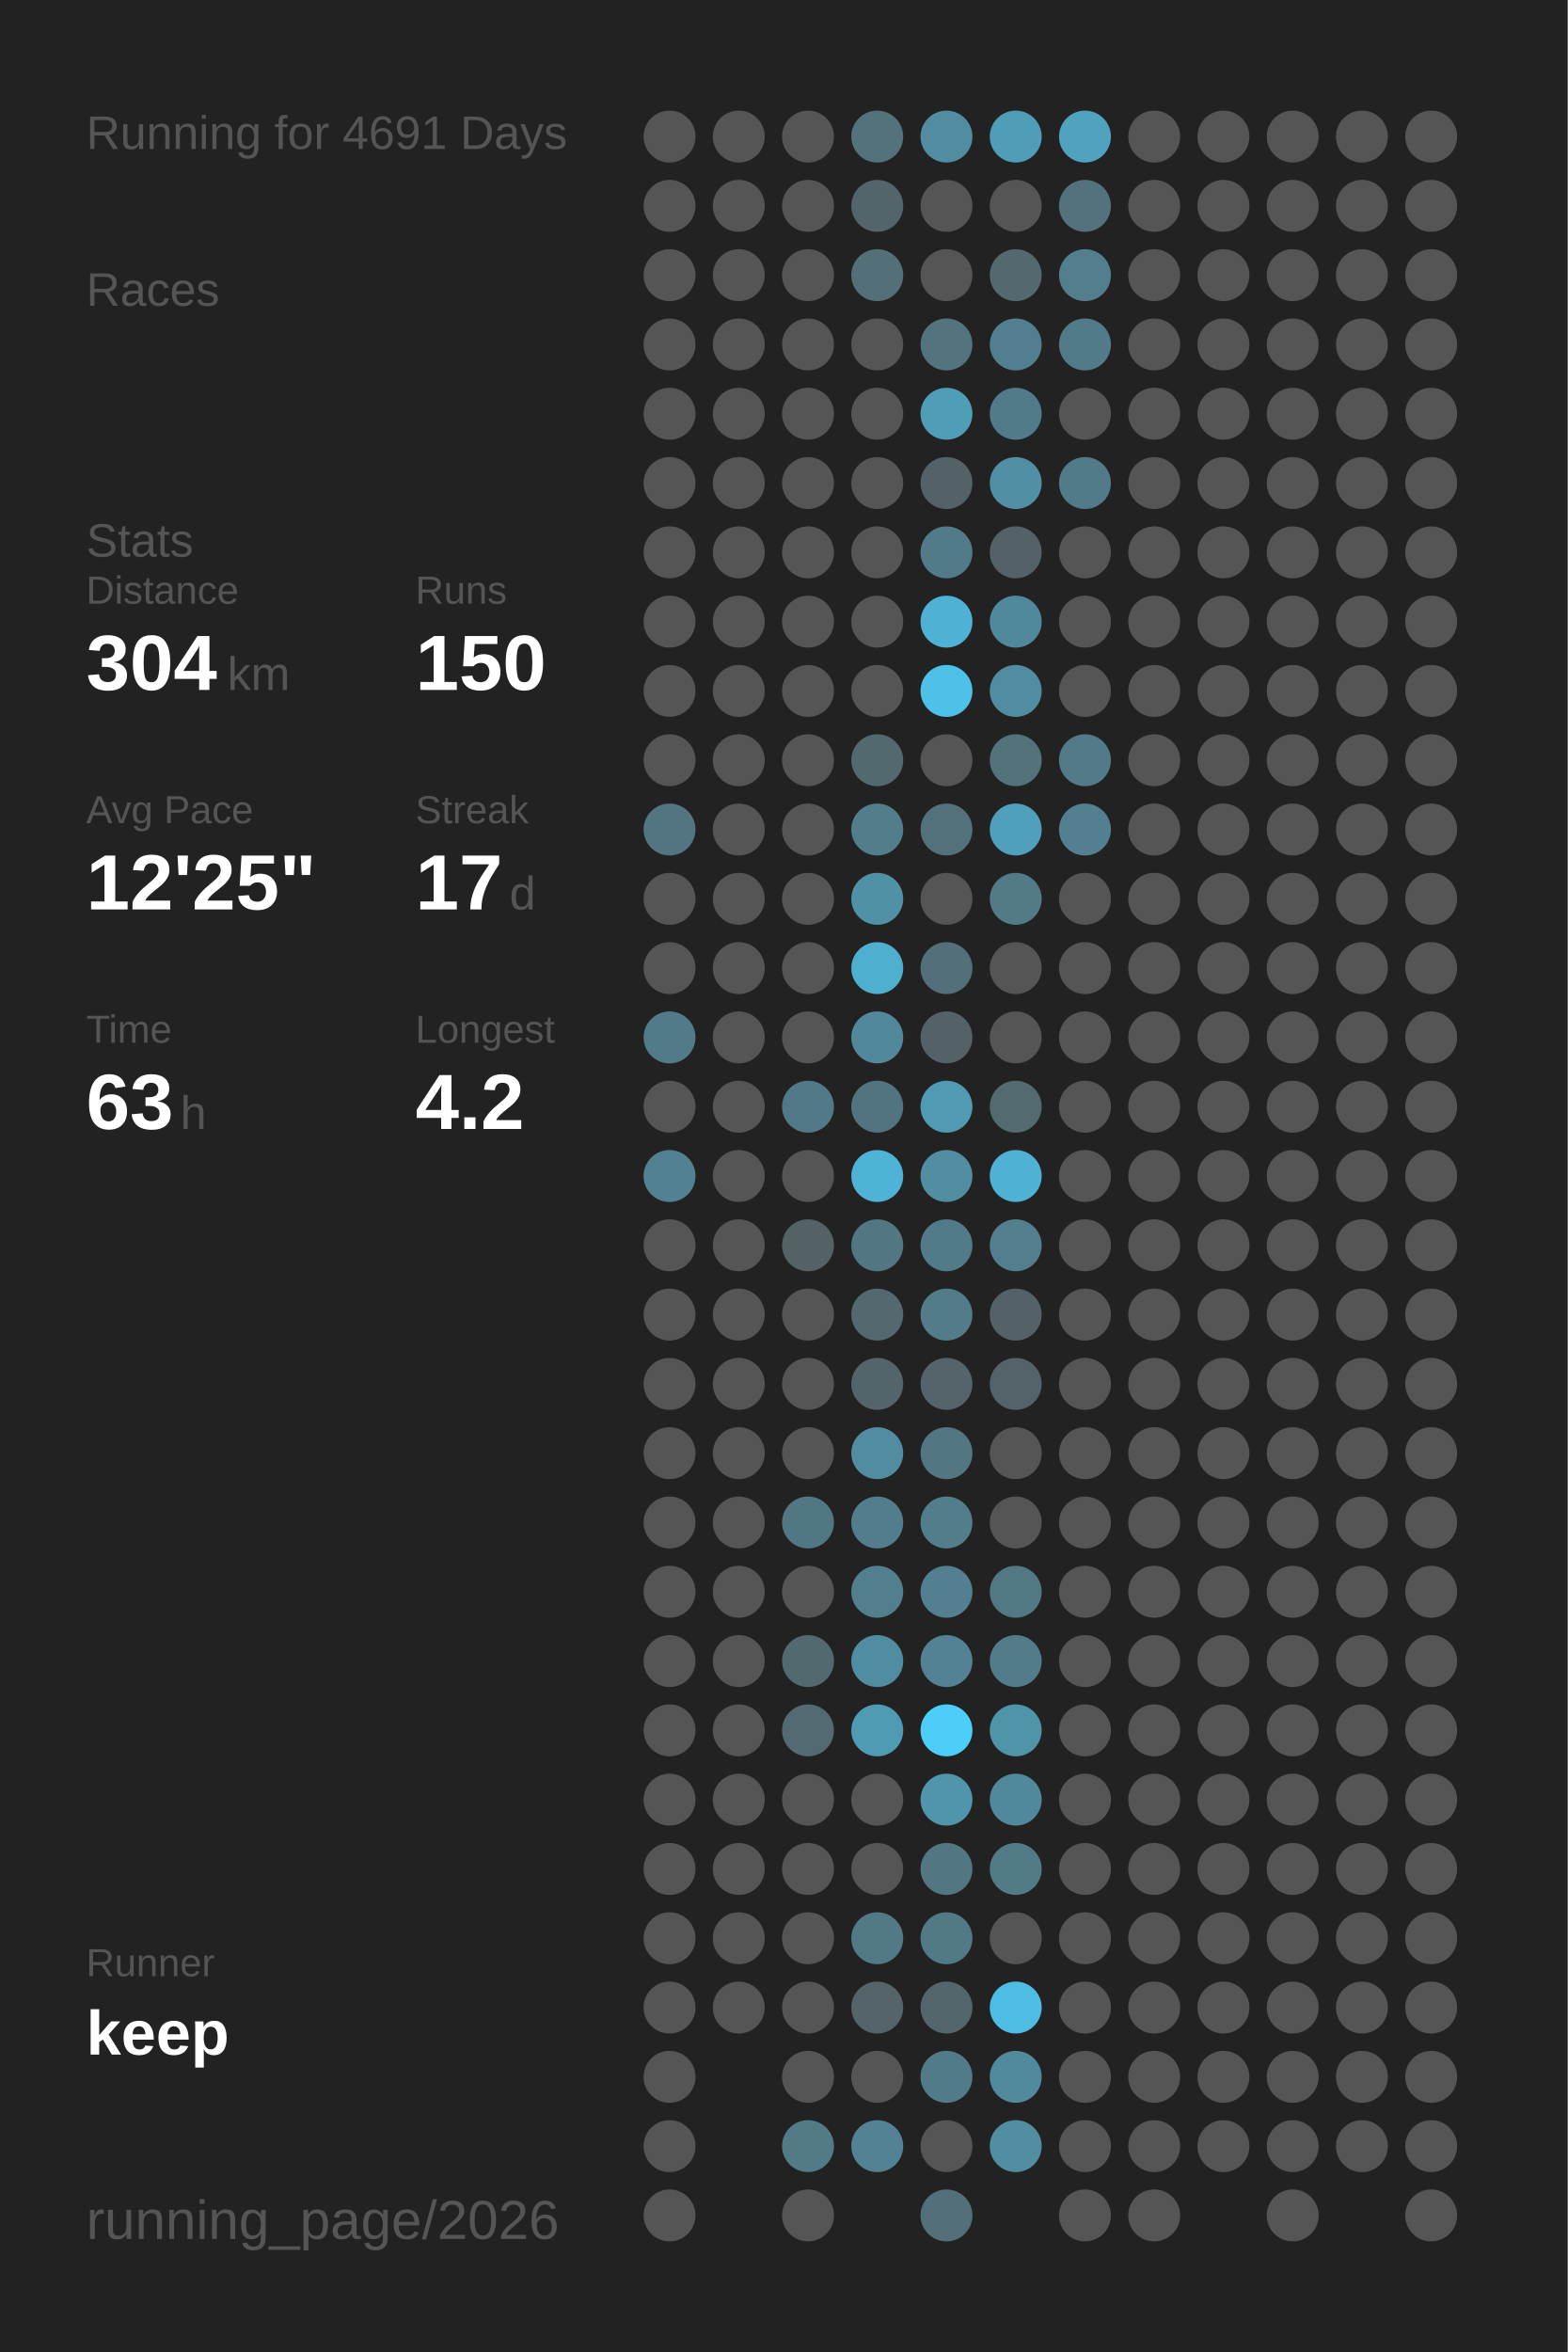
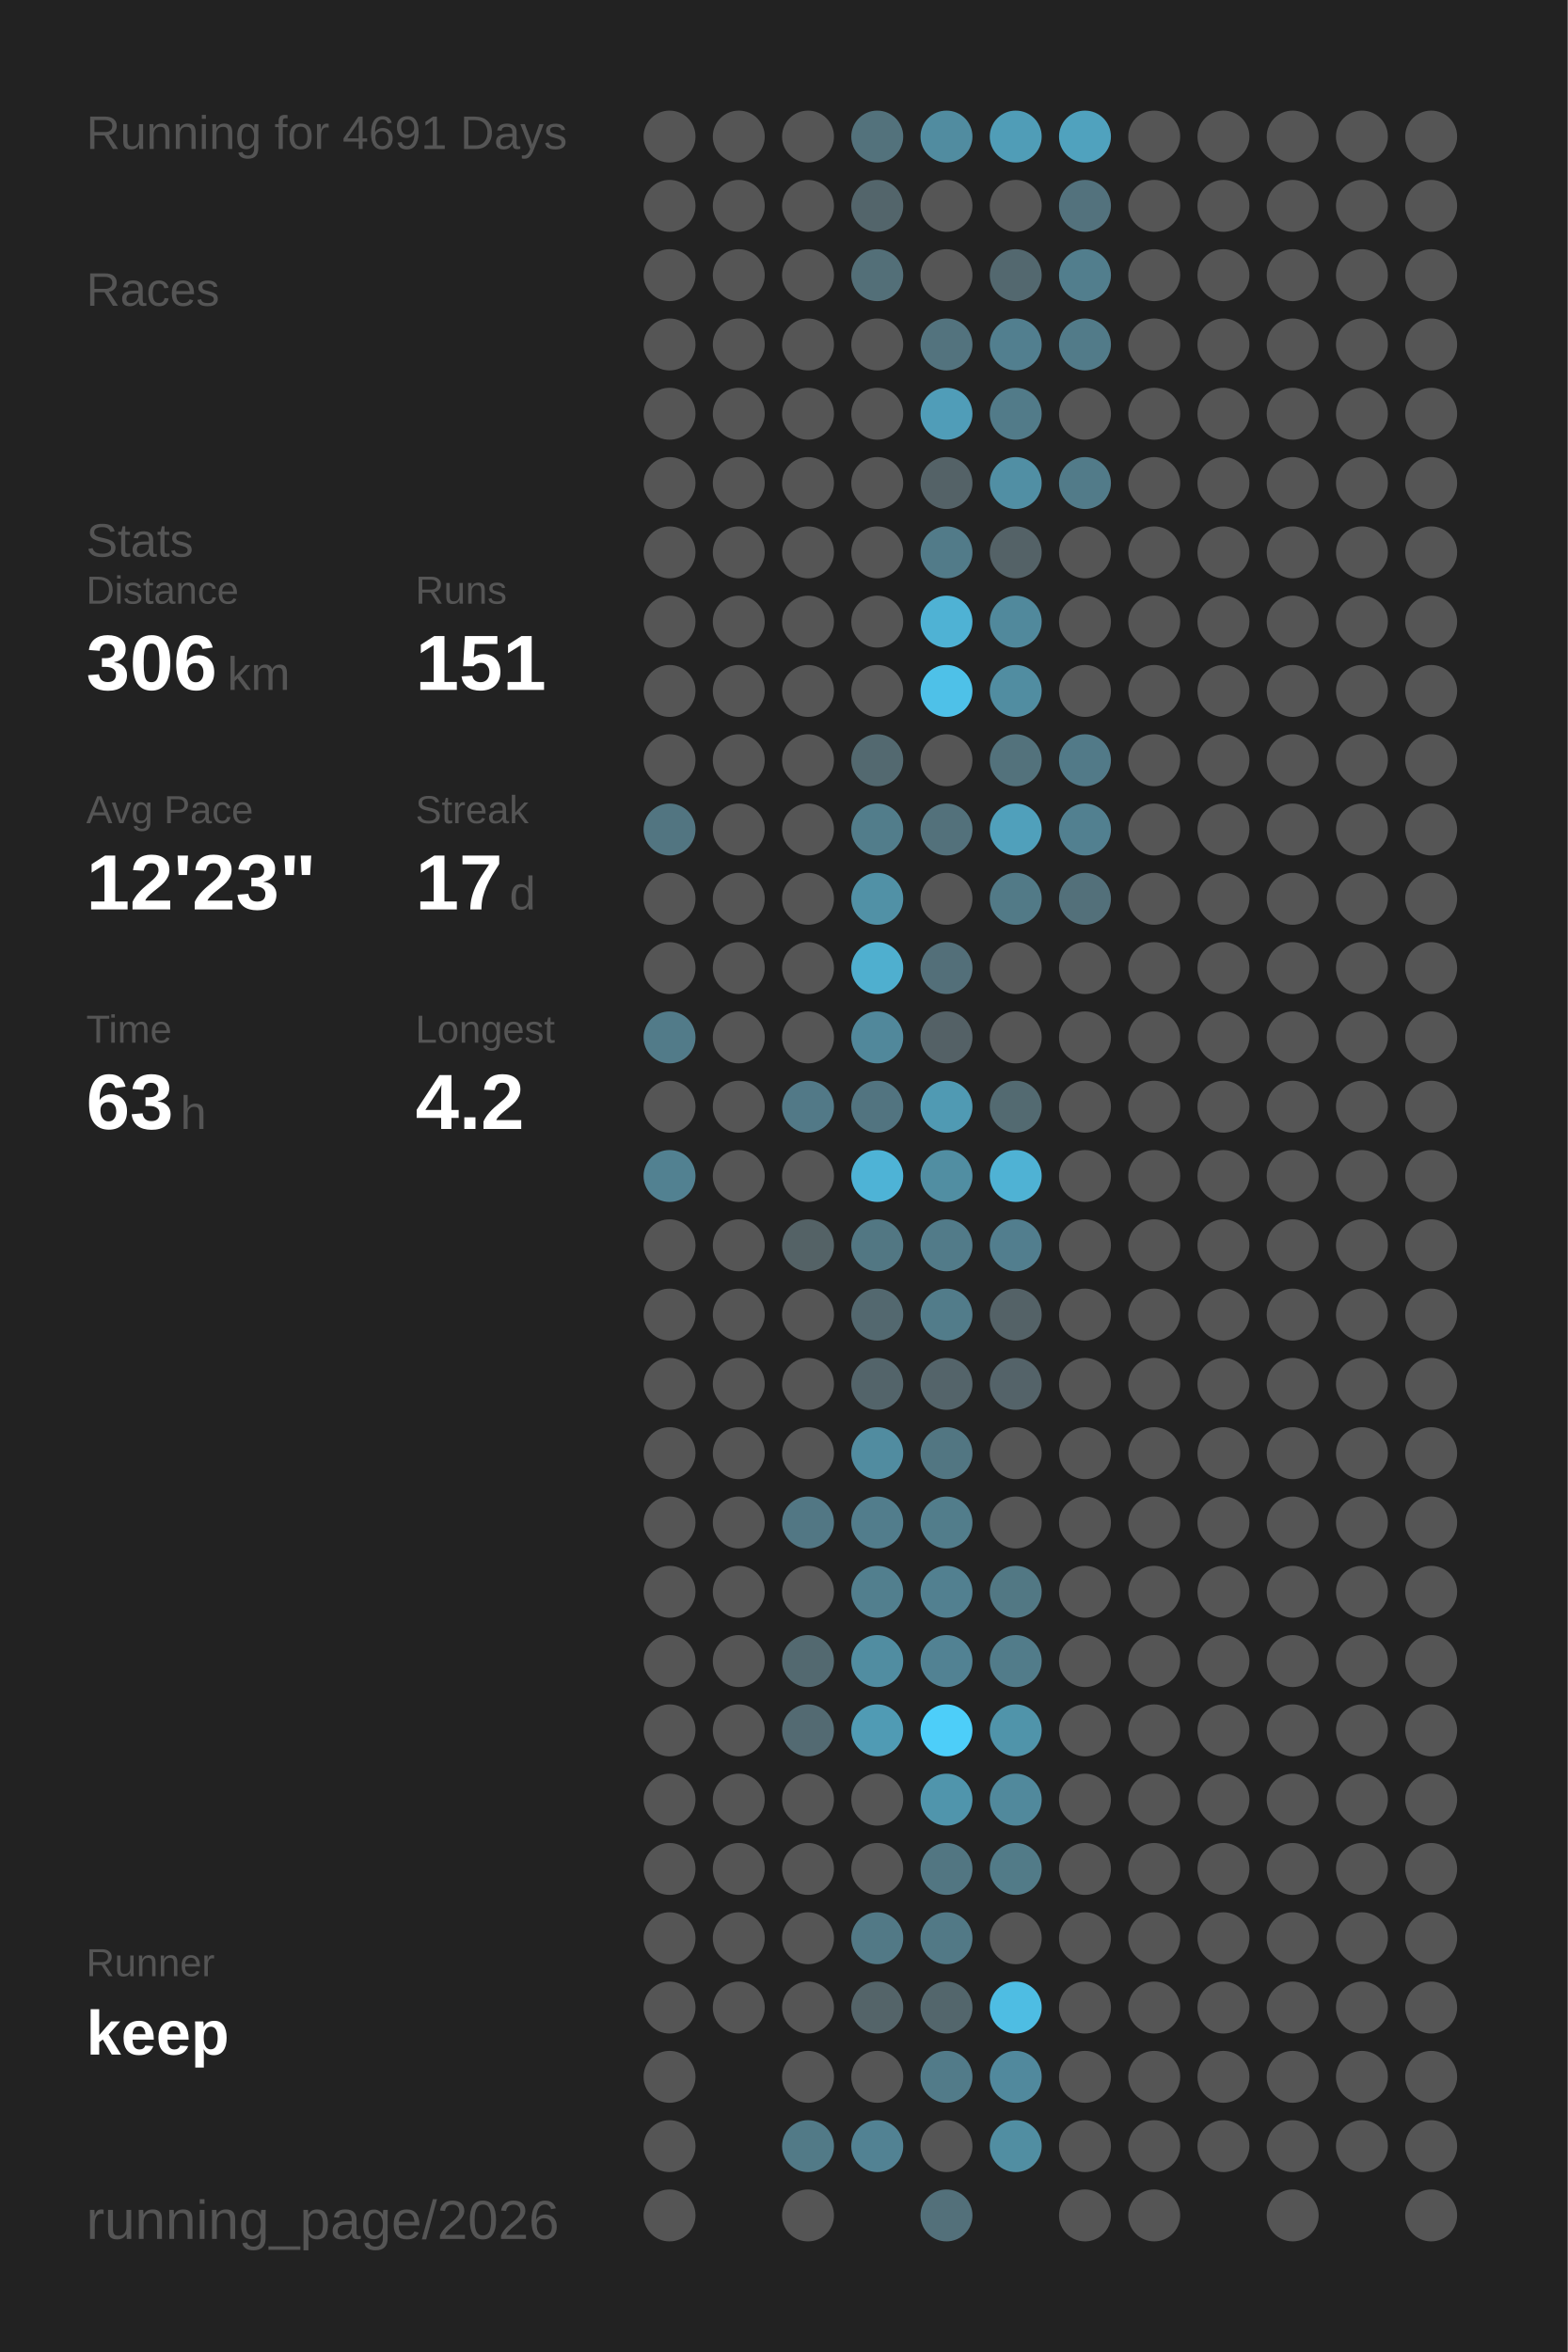
<svg xmlns="http://www.w3.org/2000/svg" baseProfile="full" height="300mm" version="1.1" viewBox="0,0,200,300" width="200mm">
  <defs />
  <rect fill="#222222" height="300" width="200" x="0" y="0" />
  <text fill="#555555" style="font-size:6px; font-family:Arial;" x="11" y="19">Running for 4691 Days</text>
  <text fill="#555555" style="font-size:6px; font-family:Arial;" x="11" y="39">Races</text>
  <text fill="#555555" style="font-size:6px; font-family:Arial;" x="11" y="71">Stats</text>
  <text fill="#555555" style="font-size:5px; font-family:Arial;" x="11" y="77">Distance</text>
-   <text fill="#FFFFFF" style="font-size:10px; font-family:Arial; font-weight:bold;" x="11" y="88">304</text>
+   <text fill="#FFFFFF" style="font-size:10px; font-family:Arial; font-weight:bold;" x="11" y="88">306</text>
  <text fill="#555555" style="font-size:6px; font-family:Arial;" x="29" y="88">km</text>
  <text fill="#555555" style="font-size:5px; font-family:Arial;" x="53" y="77">Runs</text>
-   <text fill="#FFFFFF" style="font-size:10px; font-family:Arial; font-weight:bold;" x="53" y="88">150</text>
+   <text fill="#FFFFFF" style="font-size:10px; font-family:Arial; font-weight:bold;" x="53" y="88">151</text>
  <text fill="#555555" style="font-size:5px; font-family:Arial;" x="11" y="105">Avg Pace</text>
-   <text fill="#FFFFFF" style="font-size:10px; font-family:Arial; font-weight:bold;" x="11" y="116">12'25"</text>
+   <text fill="#FFFFFF" style="font-size:10px; font-family:Arial; font-weight:bold;" x="11" y="116">12'23"</text>
  <text fill="#555555" style="font-size:5px; font-family:Arial;" x="53" y="105">Streak</text>
  <text fill="#FFFFFF" style="font-size:10px; font-family:Arial; font-weight:bold;" x="53" y="116">17</text>
  <text fill="#555555" style="font-size:6px; font-family:Arial;" x="65" y="116">d</text>
  <text fill="#555555" style="font-size:5px; font-family:Arial;" x="11" y="133">Time</text>
  <text fill="#FFFFFF" style="font-size:10px; font-family:Arial; font-weight:bold;" x="11" y="144">63</text>
  <text fill="#555555" style="font-size:6px; font-family:Arial;" x="23" y="144">h</text>
  <text fill="#555555" style="font-size:5px; font-family:Arial;" x="53" y="133">Longest</text>
  <text fill="#FFFFFF" style="font-size:10px; font-family:Arial; font-weight:bold;" x="53" y="144">4.2</text>
  <text fill="#555555" style="font-size:5px; font-family:Arial;" x="11" y="252.065">Runner</text>
  <text fill="#FFFFFF" style="font-size:8px; font-family:Arial; font-weight:bold;" x="11" y="262.065">keep</text>
  <text fill="#555555" style="font-size:7px; font-family:Arial;" x="11" y="285.581">running_page/2026</text>
  <circle cx="85.417" cy="17.419" fill="#555555" r="3.312" />
  <circle cx="85.417" cy="26.258" fill="#555555" r="3.312" />
  <circle cx="85.417" cy="35.097" fill="#555555" r="3.312" />
  <circle cx="85.417" cy="43.935" fill="#555555" r="3.312" />
  <circle cx="85.417" cy="52.774" fill="#555555" r="3.312" />
  <circle cx="85.417" cy="61.613" fill="#555555" r="3.312" />
  <circle cx="85.417" cy="70.452" fill="#555555" r="3.312" />
  <circle cx="85.417" cy="79.29" fill="#555555" r="3.312" />
  <circle cx="85.417" cy="88.129" fill="#555555" r="3.312" />
  <circle cx="85.417" cy="96.968" fill="#555555" r="3.312" />
  <circle cx="85.417" cy="105.806" fill="#527581" r="3.312" />
  <circle cx="85.417" cy="114.645" fill="#555555" r="3.312" />
  <circle cx="85.417" cy="123.484" fill="#555555" r="3.312" />
  <circle cx="85.417" cy="132.323" fill="#527b89" r="3.312" />
  <circle cx="85.417" cy="141.161" fill="#555555" r="3.312" />
  <circle cx="85.417" cy="150" fill="#528191" r="3.312" />
  <circle cx="85.417" cy="158.839" fill="#555555" r="3.312" />
  <circle cx="85.417" cy="167.677" fill="#555555" r="3.312" />
  <circle cx="85.417" cy="176.516" fill="#555555" r="3.312" />
  <circle cx="85.417" cy="185.355" fill="#555555" r="3.312" />
  <circle cx="85.417" cy="194.194" fill="#555555" r="3.312" />
  <circle cx="85.417" cy="203.032" fill="#555555" r="3.312" />
  <circle cx="85.417" cy="211.871" fill="#555555" r="3.312" />
  <circle cx="85.417" cy="220.71" fill="#555555" r="3.312" />
  <circle cx="85.417" cy="229.548" fill="#555555" r="3.312" />
  <circle cx="85.417" cy="238.387" fill="#555555" r="3.312" />
  <circle cx="85.417" cy="247.226" fill="#555555" r="3.312" />
  <circle cx="85.417" cy="256.065" fill="#555555" r="3.312" />
  <circle cx="85.417" cy="264.903" fill="#555555" r="3.312" />
  <circle cx="85.417" cy="273.742" fill="#555555" r="3.312" />
  <circle cx="85.417" cy="282.581" fill="#555555" r="3.312" />
  <circle cx="94.25" cy="17.419" fill="#555555" r="3.312" />
  <circle cx="94.25" cy="26.258" fill="#555555" r="3.312" />
  <circle cx="94.25" cy="35.097" fill="#555555" r="3.312" />
  <circle cx="94.25" cy="43.935" fill="#555555" r="3.312" />
  <circle cx="94.25" cy="52.774" fill="#555555" r="3.312" />
  <circle cx="94.25" cy="61.613" fill="#555555" r="3.312" />
  <circle cx="94.25" cy="70.452" fill="#555555" r="3.312" />
  <circle cx="94.25" cy="79.29" fill="#555555" r="3.312" />
  <circle cx="94.25" cy="88.129" fill="#555555" r="3.312" />
  <circle cx="94.25" cy="96.968" fill="#555555" r="3.312" />
  <circle cx="94.25" cy="105.806" fill="#555555" r="3.312" />
  <circle cx="94.25" cy="114.645" fill="#555555" r="3.312" />
  <circle cx="94.25" cy="123.484" fill="#555555" r="3.312" />
  <circle cx="94.25" cy="132.323" fill="#555555" r="3.312" />
  <circle cx="94.25" cy="141.161" fill="#555555" r="3.312" />
  <circle cx="94.25" cy="150" fill="#555555" r="3.312" />
  <circle cx="94.25" cy="158.839" fill="#555555" r="3.312" />
  <circle cx="94.25" cy="167.677" fill="#555555" r="3.312" />
  <circle cx="94.25" cy="176.516" fill="#555555" r="3.312" />
  <circle cx="94.25" cy="185.355" fill="#555555" r="3.312" />
  <circle cx="94.25" cy="194.194" fill="#555555" r="3.312" />
  <circle cx="94.25" cy="203.032" fill="#555555" r="3.312" />
  <circle cx="94.25" cy="211.871" fill="#555555" r="3.312" />
  <circle cx="94.25" cy="220.71" fill="#555555" r="3.312" />
  <circle cx="94.25" cy="229.548" fill="#555555" r="3.312" />
  <circle cx="94.25" cy="238.387" fill="#555555" r="3.312" />
  <circle cx="94.25" cy="247.226" fill="#555555" r="3.312" />
  <circle cx="94.25" cy="256.065" fill="#555555" r="3.312" />
  <circle cx="103.083" cy="17.419" fill="#555555" r="3.312" />
  <circle cx="103.083" cy="26.258" fill="#555555" r="3.312" />
  <circle cx="103.083" cy="35.097" fill="#555555" r="3.312" />
  <circle cx="103.083" cy="43.935" fill="#555555" r="3.312" />
  <circle cx="103.083" cy="52.774" fill="#555555" r="3.312" />
  <circle cx="103.083" cy="61.613" fill="#555555" r="3.312" />
  <circle cx="103.083" cy="70.452" fill="#555555" r="3.312" />
  <circle cx="103.083" cy="79.29" fill="#555555" r="3.312" />
  <circle cx="103.083" cy="88.129" fill="#555555" r="3.312" />
  <circle cx="103.083" cy="96.968" fill="#555555" r="3.312" />
  <circle cx="103.083" cy="105.806" fill="#555555" r="3.312" />
  <circle cx="103.083" cy="114.645" fill="#555555" r="3.312" />
  <circle cx="103.083" cy="123.484" fill="#555555" r="3.312" />
  <circle cx="103.083" cy="132.323" fill="#555555" r="3.312" />
  <circle cx="103.083" cy="141.161" fill="#527987" r="3.312" />
  <circle cx="103.083" cy="150" fill="#555555" r="3.312" />
  <circle cx="103.083" cy="158.839" fill="#546266" r="3.312" />
  <circle cx="103.083" cy="167.677" fill="#555555" r="3.312" />
  <circle cx="103.083" cy="176.516" fill="#555555" r="3.312" />
  <circle cx="103.083" cy="185.355" fill="#555555" r="3.312" />
  <circle cx="103.083" cy="194.194" fill="#527784" r="3.312" />
  <circle cx="103.083" cy="203.032" fill="#555555" r="3.312" />
  <circle cx="103.083" cy="211.871" fill="#536970" r="3.312" />
  <circle cx="103.083" cy="220.71" fill="#536a72" r="3.312" />
  <circle cx="103.083" cy="229.548" fill="#555555" r="3.312" />
  <circle cx="103.083" cy="238.387" fill="#555555" r="3.312" />
  <circle cx="103.083" cy="247.226" fill="#555555" r="3.312" />
  <circle cx="103.083" cy="256.065" fill="#555555" r="3.312" />
  <circle cx="103.083" cy="264.903" fill="#555555" r="3.312" />
  <circle cx="103.083" cy="273.742" fill="#527a87" r="3.312" />
  <circle cx="103.083" cy="282.581" fill="#555555" r="3.312" />
  <circle cx="111.917" cy="17.419" fill="#53727c" r="3.312" />
  <circle cx="111.917" cy="26.258" fill="#53656b" r="3.312" />
  <circle cx="111.917" cy="35.097" fill="#536f78" r="3.312" />
  <circle cx="111.917" cy="43.935" fill="#555555" r="3.312" />
  <circle cx="111.917" cy="52.774" fill="#555555" r="3.312" />
  <circle cx="111.917" cy="61.613" fill="#555555" r="3.312" />
  <circle cx="111.917" cy="70.452" fill="#555555" r="3.312" />
  <circle cx="111.917" cy="79.29" fill="#555555" r="3.312" />
  <circle cx="111.917" cy="88.129" fill="#555555" r="3.312" />
  <circle cx="111.917" cy="96.968" fill="#536970" r="3.312" />
  <circle cx="111.917" cy="105.806" fill="#527d8b" r="3.312" />
  <circle cx="111.917" cy="114.645" fill="#5191a6" r="3.312" />
  <circle cx="111.917" cy="123.484" fill="#4fafcf" r="3.312" />
  <circle cx="111.917" cy="132.323" fill="#51889b" r="3.312" />
  <circle cx="111.917" cy="141.161" fill="#527480" r="3.312" />
  <circle cx="111.917" cy="150" fill="#4eb3d6" r="3.312" />
  <circle cx="111.917" cy="158.839" fill="#527783" r="3.312" />
  <circle cx="111.917" cy="167.677" fill="#53686f" r="3.312" />
  <circle cx="111.917" cy="176.516" fill="#53646a" r="3.312" />
  <circle cx="111.917" cy="185.355" fill="#518ca0" r="3.312" />
  <circle cx="111.917" cy="194.194" fill="#527d8c" r="3.312" />
  <circle cx="111.917" cy="203.032" fill="#527f8e" r="3.312" />
  <circle cx="111.917" cy="211.871" fill="#518da1" r="3.312" />
  <circle cx="111.917" cy="220.71" fill="#509bb4" r="3.312" />
  <circle cx="111.917" cy="229.548" fill="#555555" r="3.312" />
  <circle cx="111.917" cy="238.387" fill="#555555" r="3.312" />
  <circle cx="111.917" cy="247.226" fill="#527986" r="3.312" />
  <circle cx="111.917" cy="256.065" fill="#546469" r="3.312" />
  <circle cx="111.917" cy="264.903" fill="#555555" r="3.312" />
  <circle cx="111.917" cy="273.742" fill="#528293" r="3.312" />
  <circle cx="120.75" cy="17.419" fill="#518ca0" r="3.312" />
  <circle cx="120.75" cy="26.258" fill="#555555" r="3.312" />
  <circle cx="120.75" cy="35.097" fill="#555555" r="3.312" />
  <circle cx="120.75" cy="43.935" fill="#53737e" r="3.312" />
  <circle cx="120.75" cy="52.774" fill="#509db8" r="3.312" />
  <circle cx="120.75" cy="61.613" fill="#546267" r="3.312" />
  <circle cx="120.75" cy="70.452" fill="#527b89" r="3.312" />
  <circle cx="120.75" cy="79.29" fill="#4fb2d4" r="3.312" />
  <circle cx="120.75" cy="88.129" fill="#4ec1e8" r="3.312" />
  <circle cx="120.75" cy="96.968" fill="#555555" r="3.312" />
  <circle cx="120.75" cy="105.806" fill="#53717b" r="3.312" />
  <circle cx="120.75" cy="114.645" fill="#555555" r="3.312" />
  <circle cx="120.75" cy="123.484" fill="#536f79" r="3.312" />
  <circle cx="120.75" cy="132.323" fill="#546166" r="3.312" />
  <circle cx="120.75" cy="141.161" fill="#509ab3" r="3.312" />
  <circle cx="120.75" cy="150" fill="#518ea2" r="3.312" />
  <circle cx="120.75" cy="158.839" fill="#527b89" r="3.312" />
  <circle cx="120.75" cy="167.677" fill="#527c8a" r="3.312" />
  <circle cx="120.75" cy="176.516" fill="#54646a" r="3.312" />
  <circle cx="120.75" cy="185.355" fill="#527682" r="3.312" />
  <circle cx="120.75" cy="194.194" fill="#527d8b" r="3.312" />
  <circle cx="120.75" cy="203.032" fill="#528090" r="3.312" />
  <circle cx="120.75" cy="211.871" fill="#528293" r="3.312" />
  <circle cx="120.75" cy="220.71" fill="#4dcef9" r="3.312" />
  <circle cx="120.75" cy="229.548" fill="#5095ac" r="3.312" />
  <circle cx="120.75" cy="238.387" fill="#527682" r="3.312" />
  <circle cx="120.75" cy="247.226" fill="#527986" r="3.312" />
  <circle cx="120.75" cy="256.065" fill="#53666c" r="3.312" />
  <circle cx="120.75" cy="264.903" fill="#527b89" r="3.312" />
  <circle cx="120.75" cy="273.742" fill="#555555" r="3.312" />
  <circle cx="120.75" cy="282.581" fill="#53707a" r="3.312" />
  <circle cx="129.583" cy="17.419" fill="#509db7" r="3.312" />
  <circle cx="129.583" cy="26.258" fill="#555555" r="3.312" />
  <circle cx="129.583" cy="35.097" fill="#53686f" r="3.312" />
  <circle cx="129.583" cy="43.935" fill="#527f8f" r="3.312" />
  <circle cx="129.583" cy="52.774" fill="#527b89" r="3.312" />
  <circle cx="129.583" cy="61.613" fill="#518fa4" r="3.312" />
  <circle cx="129.583" cy="70.452" fill="#546267" r="3.312" />
  <circle cx="129.583" cy="79.29" fill="#51899c" r="3.312" />
  <circle cx="129.583" cy="88.129" fill="#518da1" r="3.312" />
  <circle cx="129.583" cy="96.968" fill="#53727c" r="3.312" />
  <circle cx="129.583" cy="105.806" fill="#50a0bb" r="3.312" />
  <circle cx="129.583" cy="114.645" fill="#527a87" r="3.312" />
  <circle cx="129.583" cy="123.484" fill="#555555" r="3.312" />
  <circle cx="129.583" cy="132.323" fill="#555555" r="3.312" />
  <circle cx="129.583" cy="141.161" fill="#536a71" r="3.312" />
  <circle cx="129.583" cy="150" fill="#4fb2d4" r="3.312" />
  <circle cx="129.583" cy="158.839" fill="#527e8e" r="3.312" />
  <circle cx="129.583" cy="167.677" fill="#546267" r="3.312" />
  <circle cx="129.583" cy="176.516" fill="#546369" r="3.312" />
  <circle cx="129.583" cy="185.355" fill="#555555" r="3.312" />
  <circle cx="129.583" cy="194.194" fill="#555555" r="3.312" />
  <circle cx="129.583" cy="203.032" fill="#527884" r="3.312" />
  <circle cx="129.583" cy="211.871" fill="#527c8a" r="3.312" />
  <circle cx="129.583" cy="220.71" fill="#5094aa" r="3.312" />
  <circle cx="129.583" cy="229.548" fill="#51899c" r="3.312" />
  <circle cx="129.583" cy="238.387" fill="#527b88" r="3.312" />
  <circle cx="129.583" cy="247.226" fill="#555555" r="3.312" />
  <circle cx="129.583" cy="256.065" fill="#4ebde3" r="3.312" />
  <circle cx="129.583" cy="264.903" fill="#51899d" r="3.312" />
  <circle cx="129.583" cy="273.742" fill="#518ea2" r="3.312" />
  <circle cx="138.417" cy="17.419" fill="#50a2be" r="3.312" />
  <circle cx="138.417" cy="26.258" fill="#53727d" r="3.312" />
  <circle cx="138.417" cy="35.097" fill="#527e8d" r="3.312" />
  <circle cx="138.417" cy="43.935" fill="#527b89" r="3.312" />
  <circle cx="138.417" cy="52.774" fill="#555555" r="3.312" />
  <circle cx="138.417" cy="61.613" fill="#527b89" r="3.312" />
  <circle cx="138.417" cy="70.452" fill="#555555" r="3.312" />
  <circle cx="138.417" cy="79.29" fill="#555555" r="3.312" />
  <circle cx="138.417" cy="88.129" fill="#555555" r="3.312" />
  <circle cx="138.417" cy="96.968" fill="#527a88" r="3.312" />
  <circle cx="138.417" cy="105.806" fill="#528090" r="3.312" />
-   <circle cx="138.417" cy="114.645" fill="#555555" r="3.312" />
+   <circle cx="138.417" cy="114.645" fill="#53707a" r="3.312" />
  <circle cx="138.417" cy="123.484" fill="#555555" r="3.312" />
  <circle cx="138.417" cy="132.323" fill="#555555" r="3.312" />
  <circle cx="138.417" cy="141.161" fill="#555555" r="3.312" />
  <circle cx="138.417" cy="150" fill="#555555" r="3.312" />
  <circle cx="138.417" cy="158.839" fill="#555555" r="3.312" />
  <circle cx="138.417" cy="167.677" fill="#555555" r="3.312" />
  <circle cx="138.417" cy="176.516" fill="#555555" r="3.312" />
  <circle cx="138.417" cy="185.355" fill="#555555" r="3.312" />
  <circle cx="138.417" cy="194.194" fill="#555555" r="3.312" />
  <circle cx="138.417" cy="203.032" fill="#555555" r="3.312" />
  <circle cx="138.417" cy="211.871" fill="#555555" r="3.312" />
  <circle cx="138.417" cy="220.71" fill="#555555" r="3.312" />
  <circle cx="138.417" cy="229.548" fill="#555555" r="3.312" />
  <circle cx="138.417" cy="238.387" fill="#555555" r="3.312" />
  <circle cx="138.417" cy="247.226" fill="#555555" r="3.312" />
  <circle cx="138.417" cy="256.065" fill="#555555" r="3.312" />
  <circle cx="138.417" cy="264.903" fill="#555555" r="3.312" />
  <circle cx="138.417" cy="273.742" fill="#555555" r="3.312" />
  <circle cx="138.417" cy="282.581" fill="#555555" r="3.312" />
  <circle cx="147.25" cy="17.419" fill="#555555" r="3.312" />
  <circle cx="147.25" cy="26.258" fill="#555555" r="3.312" />
  <circle cx="147.25" cy="35.097" fill="#555555" r="3.312" />
  <circle cx="147.25" cy="43.935" fill="#555555" r="3.312" />
  <circle cx="147.25" cy="52.774" fill="#555555" r="3.312" />
  <circle cx="147.25" cy="61.613" fill="#555555" r="3.312" />
  <circle cx="147.25" cy="70.452" fill="#555555" r="3.312" />
  <circle cx="147.25" cy="79.29" fill="#555555" r="3.312" />
  <circle cx="147.25" cy="88.129" fill="#555555" r="3.312" />
  <circle cx="147.25" cy="96.968" fill="#555555" r="3.312" />
  <circle cx="147.25" cy="105.806" fill="#555555" r="3.312" />
  <circle cx="147.25" cy="114.645" fill="#555555" r="3.312" />
  <circle cx="147.25" cy="123.484" fill="#555555" r="3.312" />
  <circle cx="147.25" cy="132.323" fill="#555555" r="3.312" />
  <circle cx="147.25" cy="141.161" fill="#555555" r="3.312" />
  <circle cx="147.25" cy="150" fill="#555555" r="3.312" />
  <circle cx="147.25" cy="158.839" fill="#555555" r="3.312" />
  <circle cx="147.25" cy="167.677" fill="#555555" r="3.312" />
  <circle cx="147.25" cy="176.516" fill="#555555" r="3.312" />
  <circle cx="147.25" cy="185.355" fill="#555555" r="3.312" />
  <circle cx="147.25" cy="194.194" fill="#555555" r="3.312" />
  <circle cx="147.25" cy="203.032" fill="#555555" r="3.312" />
  <circle cx="147.25" cy="211.871" fill="#555555" r="3.312" />
  <circle cx="147.25" cy="220.71" fill="#555555" r="3.312" />
  <circle cx="147.25" cy="229.548" fill="#555555" r="3.312" />
  <circle cx="147.25" cy="238.387" fill="#555555" r="3.312" />
  <circle cx="147.25" cy="247.226" fill="#555555" r="3.312" />
  <circle cx="147.25" cy="256.065" fill="#555555" r="3.312" />
  <circle cx="147.25" cy="264.903" fill="#555555" r="3.312" />
  <circle cx="147.25" cy="273.742" fill="#555555" r="3.312" />
  <circle cx="147.25" cy="282.581" fill="#555555" r="3.312" />
  <circle cx="156.083" cy="17.419" fill="#555555" r="3.312" />
  <circle cx="156.083" cy="26.258" fill="#555555" r="3.312" />
  <circle cx="156.083" cy="35.097" fill="#555555" r="3.312" />
  <circle cx="156.083" cy="43.935" fill="#555555" r="3.312" />
  <circle cx="156.083" cy="52.774" fill="#555555" r="3.312" />
  <circle cx="156.083" cy="61.613" fill="#555555" r="3.312" />
  <circle cx="156.083" cy="70.452" fill="#555555" r="3.312" />
  <circle cx="156.083" cy="79.29" fill="#555555" r="3.312" />
  <circle cx="156.083" cy="88.129" fill="#555555" r="3.312" />
  <circle cx="156.083" cy="96.968" fill="#555555" r="3.312" />
  <circle cx="156.083" cy="105.806" fill="#555555" r="3.312" />
  <circle cx="156.083" cy="114.645" fill="#555555" r="3.312" />
  <circle cx="156.083" cy="123.484" fill="#555555" r="3.312" />
  <circle cx="156.083" cy="132.323" fill="#555555" r="3.312" />
  <circle cx="156.083" cy="141.161" fill="#555555" r="3.312" />
  <circle cx="156.083" cy="150" fill="#555555" r="3.312" />
  <circle cx="156.083" cy="158.839" fill="#555555" r="3.312" />
  <circle cx="156.083" cy="167.677" fill="#555555" r="3.312" />
  <circle cx="156.083" cy="176.516" fill="#555555" r="3.312" />
  <circle cx="156.083" cy="185.355" fill="#555555" r="3.312" />
  <circle cx="156.083" cy="194.194" fill="#555555" r="3.312" />
  <circle cx="156.083" cy="203.032" fill="#555555" r="3.312" />
  <circle cx="156.083" cy="211.871" fill="#555555" r="3.312" />
  <circle cx="156.083" cy="220.71" fill="#555555" r="3.312" />
  <circle cx="156.083" cy="229.548" fill="#555555" r="3.312" />
  <circle cx="156.083" cy="238.387" fill="#555555" r="3.312" />
  <circle cx="156.083" cy="247.226" fill="#555555" r="3.312" />
  <circle cx="156.083" cy="256.065" fill="#555555" r="3.312" />
  <circle cx="156.083" cy="264.903" fill="#555555" r="3.312" />
  <circle cx="156.083" cy="273.742" fill="#555555" r="3.312" />
  <circle cx="164.917" cy="17.419" fill="#555555" r="3.312" />
  <circle cx="164.917" cy="26.258" fill="#555555" r="3.312" />
  <circle cx="164.917" cy="35.097" fill="#555555" r="3.312" />
  <circle cx="164.917" cy="43.935" fill="#555555" r="3.312" />
  <circle cx="164.917" cy="52.774" fill="#555555" r="3.312" />
  <circle cx="164.917" cy="61.613" fill="#555555" r="3.312" />
  <circle cx="164.917" cy="70.452" fill="#555555" r="3.312" />
  <circle cx="164.917" cy="79.29" fill="#555555" r="3.312" />
  <circle cx="164.917" cy="88.129" fill="#555555" r="3.312" />
  <circle cx="164.917" cy="96.968" fill="#555555" r="3.312" />
  <circle cx="164.917" cy="105.806" fill="#555555" r="3.312" />
  <circle cx="164.917" cy="114.645" fill="#555555" r="3.312" />
  <circle cx="164.917" cy="123.484" fill="#555555" r="3.312" />
  <circle cx="164.917" cy="132.323" fill="#555555" r="3.312" />
  <circle cx="164.917" cy="141.161" fill="#555555" r="3.312" />
  <circle cx="164.917" cy="150" fill="#555555" r="3.312" />
  <circle cx="164.917" cy="158.839" fill="#555555" r="3.312" />
  <circle cx="164.917" cy="167.677" fill="#555555" r="3.312" />
  <circle cx="164.917" cy="176.516" fill="#555555" r="3.312" />
  <circle cx="164.917" cy="185.355" fill="#555555" r="3.312" />
  <circle cx="164.917" cy="194.194" fill="#555555" r="3.312" />
  <circle cx="164.917" cy="203.032" fill="#555555" r="3.312" />
  <circle cx="164.917" cy="211.871" fill="#555555" r="3.312" />
  <circle cx="164.917" cy="220.71" fill="#555555" r="3.312" />
  <circle cx="164.917" cy="229.548" fill="#555555" r="3.312" />
  <circle cx="164.917" cy="238.387" fill="#555555" r="3.312" />
  <circle cx="164.917" cy="247.226" fill="#555555" r="3.312" />
  <circle cx="164.917" cy="256.065" fill="#555555" r="3.312" />
  <circle cx="164.917" cy="264.903" fill="#555555" r="3.312" />
  <circle cx="164.917" cy="273.742" fill="#555555" r="3.312" />
  <circle cx="164.917" cy="282.581" fill="#555555" r="3.312" />
  <circle cx="173.75" cy="17.419" fill="#555555" r="3.312" />
  <circle cx="173.75" cy="26.258" fill="#555555" r="3.312" />
  <circle cx="173.75" cy="35.097" fill="#555555" r="3.312" />
  <circle cx="173.75" cy="43.935" fill="#555555" r="3.312" />
  <circle cx="173.75" cy="52.774" fill="#555555" r="3.312" />
  <circle cx="173.75" cy="61.613" fill="#555555" r="3.312" />
  <circle cx="173.75" cy="70.452" fill="#555555" r="3.312" />
  <circle cx="173.75" cy="79.29" fill="#555555" r="3.312" />
  <circle cx="173.75" cy="88.129" fill="#555555" r="3.312" />
  <circle cx="173.75" cy="96.968" fill="#555555" r="3.312" />
  <circle cx="173.75" cy="105.806" fill="#555555" r="3.312" />
  <circle cx="173.75" cy="114.645" fill="#555555" r="3.312" />
  <circle cx="173.75" cy="123.484" fill="#555555" r="3.312" />
  <circle cx="173.75" cy="132.323" fill="#555555" r="3.312" />
  <circle cx="173.75" cy="141.161" fill="#555555" r="3.312" />
  <circle cx="173.75" cy="150" fill="#555555" r="3.312" />
  <circle cx="173.75" cy="158.839" fill="#555555" r="3.312" />
  <circle cx="173.75" cy="167.677" fill="#555555" r="3.312" />
  <circle cx="173.75" cy="176.516" fill="#555555" r="3.312" />
  <circle cx="173.75" cy="185.355" fill="#555555" r="3.312" />
  <circle cx="173.75" cy="194.194" fill="#555555" r="3.312" />
  <circle cx="173.75" cy="203.032" fill="#555555" r="3.312" />
  <circle cx="173.75" cy="211.871" fill="#555555" r="3.312" />
  <circle cx="173.75" cy="220.71" fill="#555555" r="3.312" />
  <circle cx="173.75" cy="229.548" fill="#555555" r="3.312" />
  <circle cx="173.75" cy="238.387" fill="#555555" r="3.312" />
  <circle cx="173.75" cy="247.226" fill="#555555" r="3.312" />
  <circle cx="173.75" cy="256.065" fill="#555555" r="3.312" />
  <circle cx="173.75" cy="264.903" fill="#555555" r="3.312" />
  <circle cx="173.75" cy="273.742" fill="#555555" r="3.312" />
  <circle cx="182.583" cy="17.419" fill="#555555" r="3.312" />
  <circle cx="182.583" cy="26.258" fill="#555555" r="3.312" />
  <circle cx="182.583" cy="35.097" fill="#555555" r="3.312" />
  <circle cx="182.583" cy="43.935" fill="#555555" r="3.312" />
  <circle cx="182.583" cy="52.774" fill="#555555" r="3.312" />
  <circle cx="182.583" cy="61.613" fill="#555555" r="3.312" />
  <circle cx="182.583" cy="70.452" fill="#555555" r="3.312" />
  <circle cx="182.583" cy="79.29" fill="#555555" r="3.312" />
  <circle cx="182.583" cy="88.129" fill="#555555" r="3.312" />
  <circle cx="182.583" cy="96.968" fill="#555555" r="3.312" />
  <circle cx="182.583" cy="105.806" fill="#555555" r="3.312" />
  <circle cx="182.583" cy="114.645" fill="#555555" r="3.312" />
  <circle cx="182.583" cy="123.484" fill="#555555" r="3.312" />
  <circle cx="182.583" cy="132.323" fill="#555555" r="3.312" />
  <circle cx="182.583" cy="141.161" fill="#555555" r="3.312" />
  <circle cx="182.583" cy="150" fill="#555555" r="3.312" />
  <circle cx="182.583" cy="158.839" fill="#555555" r="3.312" />
  <circle cx="182.583" cy="167.677" fill="#555555" r="3.312" />
  <circle cx="182.583" cy="176.516" fill="#555555" r="3.312" />
  <circle cx="182.583" cy="185.355" fill="#555555" r="3.312" />
  <circle cx="182.583" cy="194.194" fill="#555555" r="3.312" />
  <circle cx="182.583" cy="203.032" fill="#555555" r="3.312" />
  <circle cx="182.583" cy="211.871" fill="#555555" r="3.312" />
  <circle cx="182.583" cy="220.71" fill="#555555" r="3.312" />
  <circle cx="182.583" cy="229.548" fill="#555555" r="3.312" />
  <circle cx="182.583" cy="238.387" fill="#555555" r="3.312" />
  <circle cx="182.583" cy="247.226" fill="#555555" r="3.312" />
  <circle cx="182.583" cy="256.065" fill="#555555" r="3.312" />
  <circle cx="182.583" cy="264.903" fill="#555555" r="3.312" />
  <circle cx="182.583" cy="273.742" fill="#555555" r="3.312" />
  <circle cx="182.583" cy="282.581" fill="#555555" r="3.312" />
</svg>
